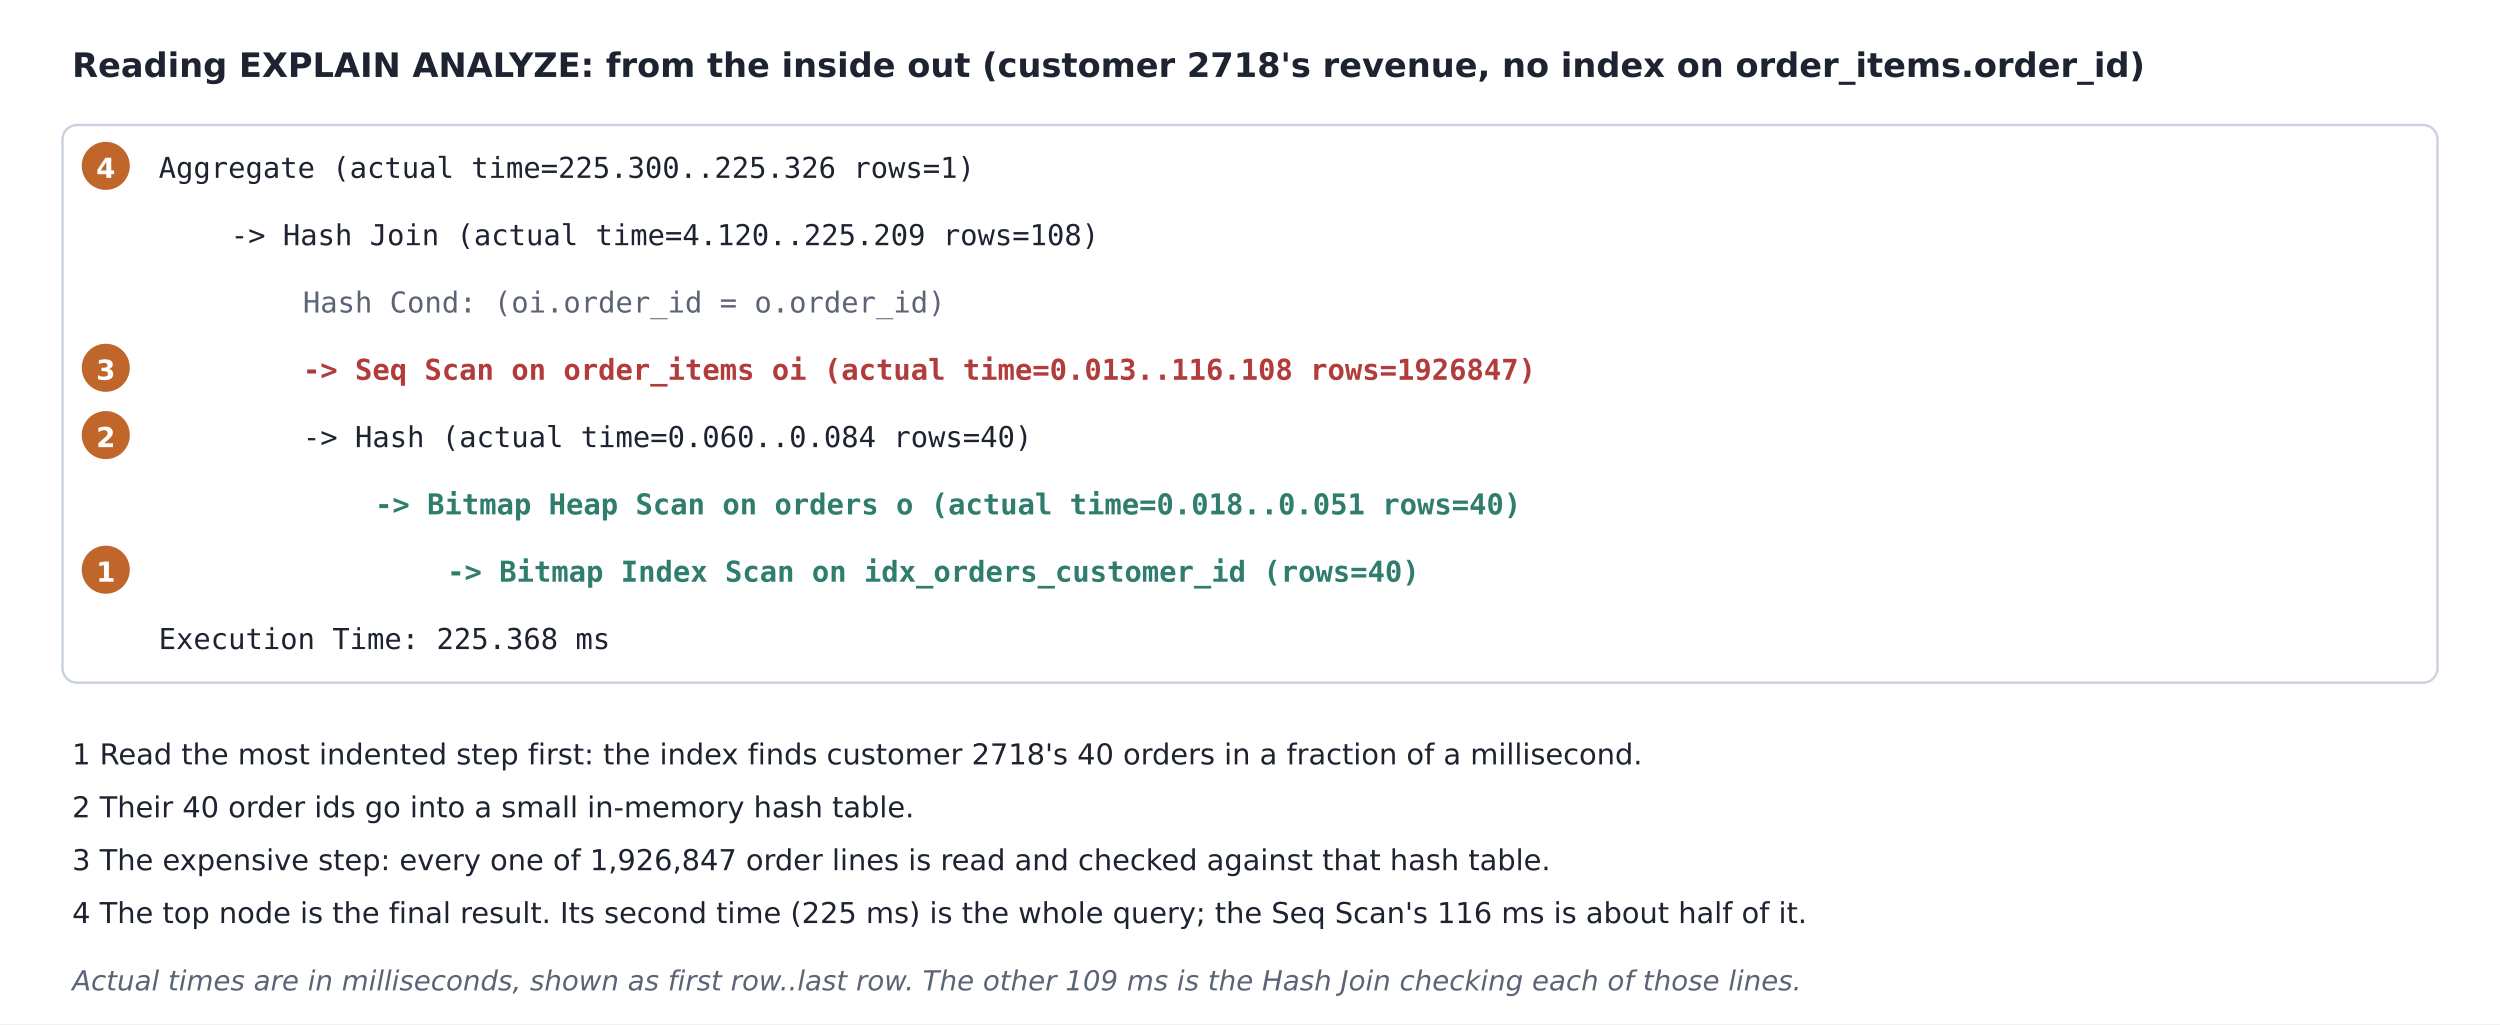
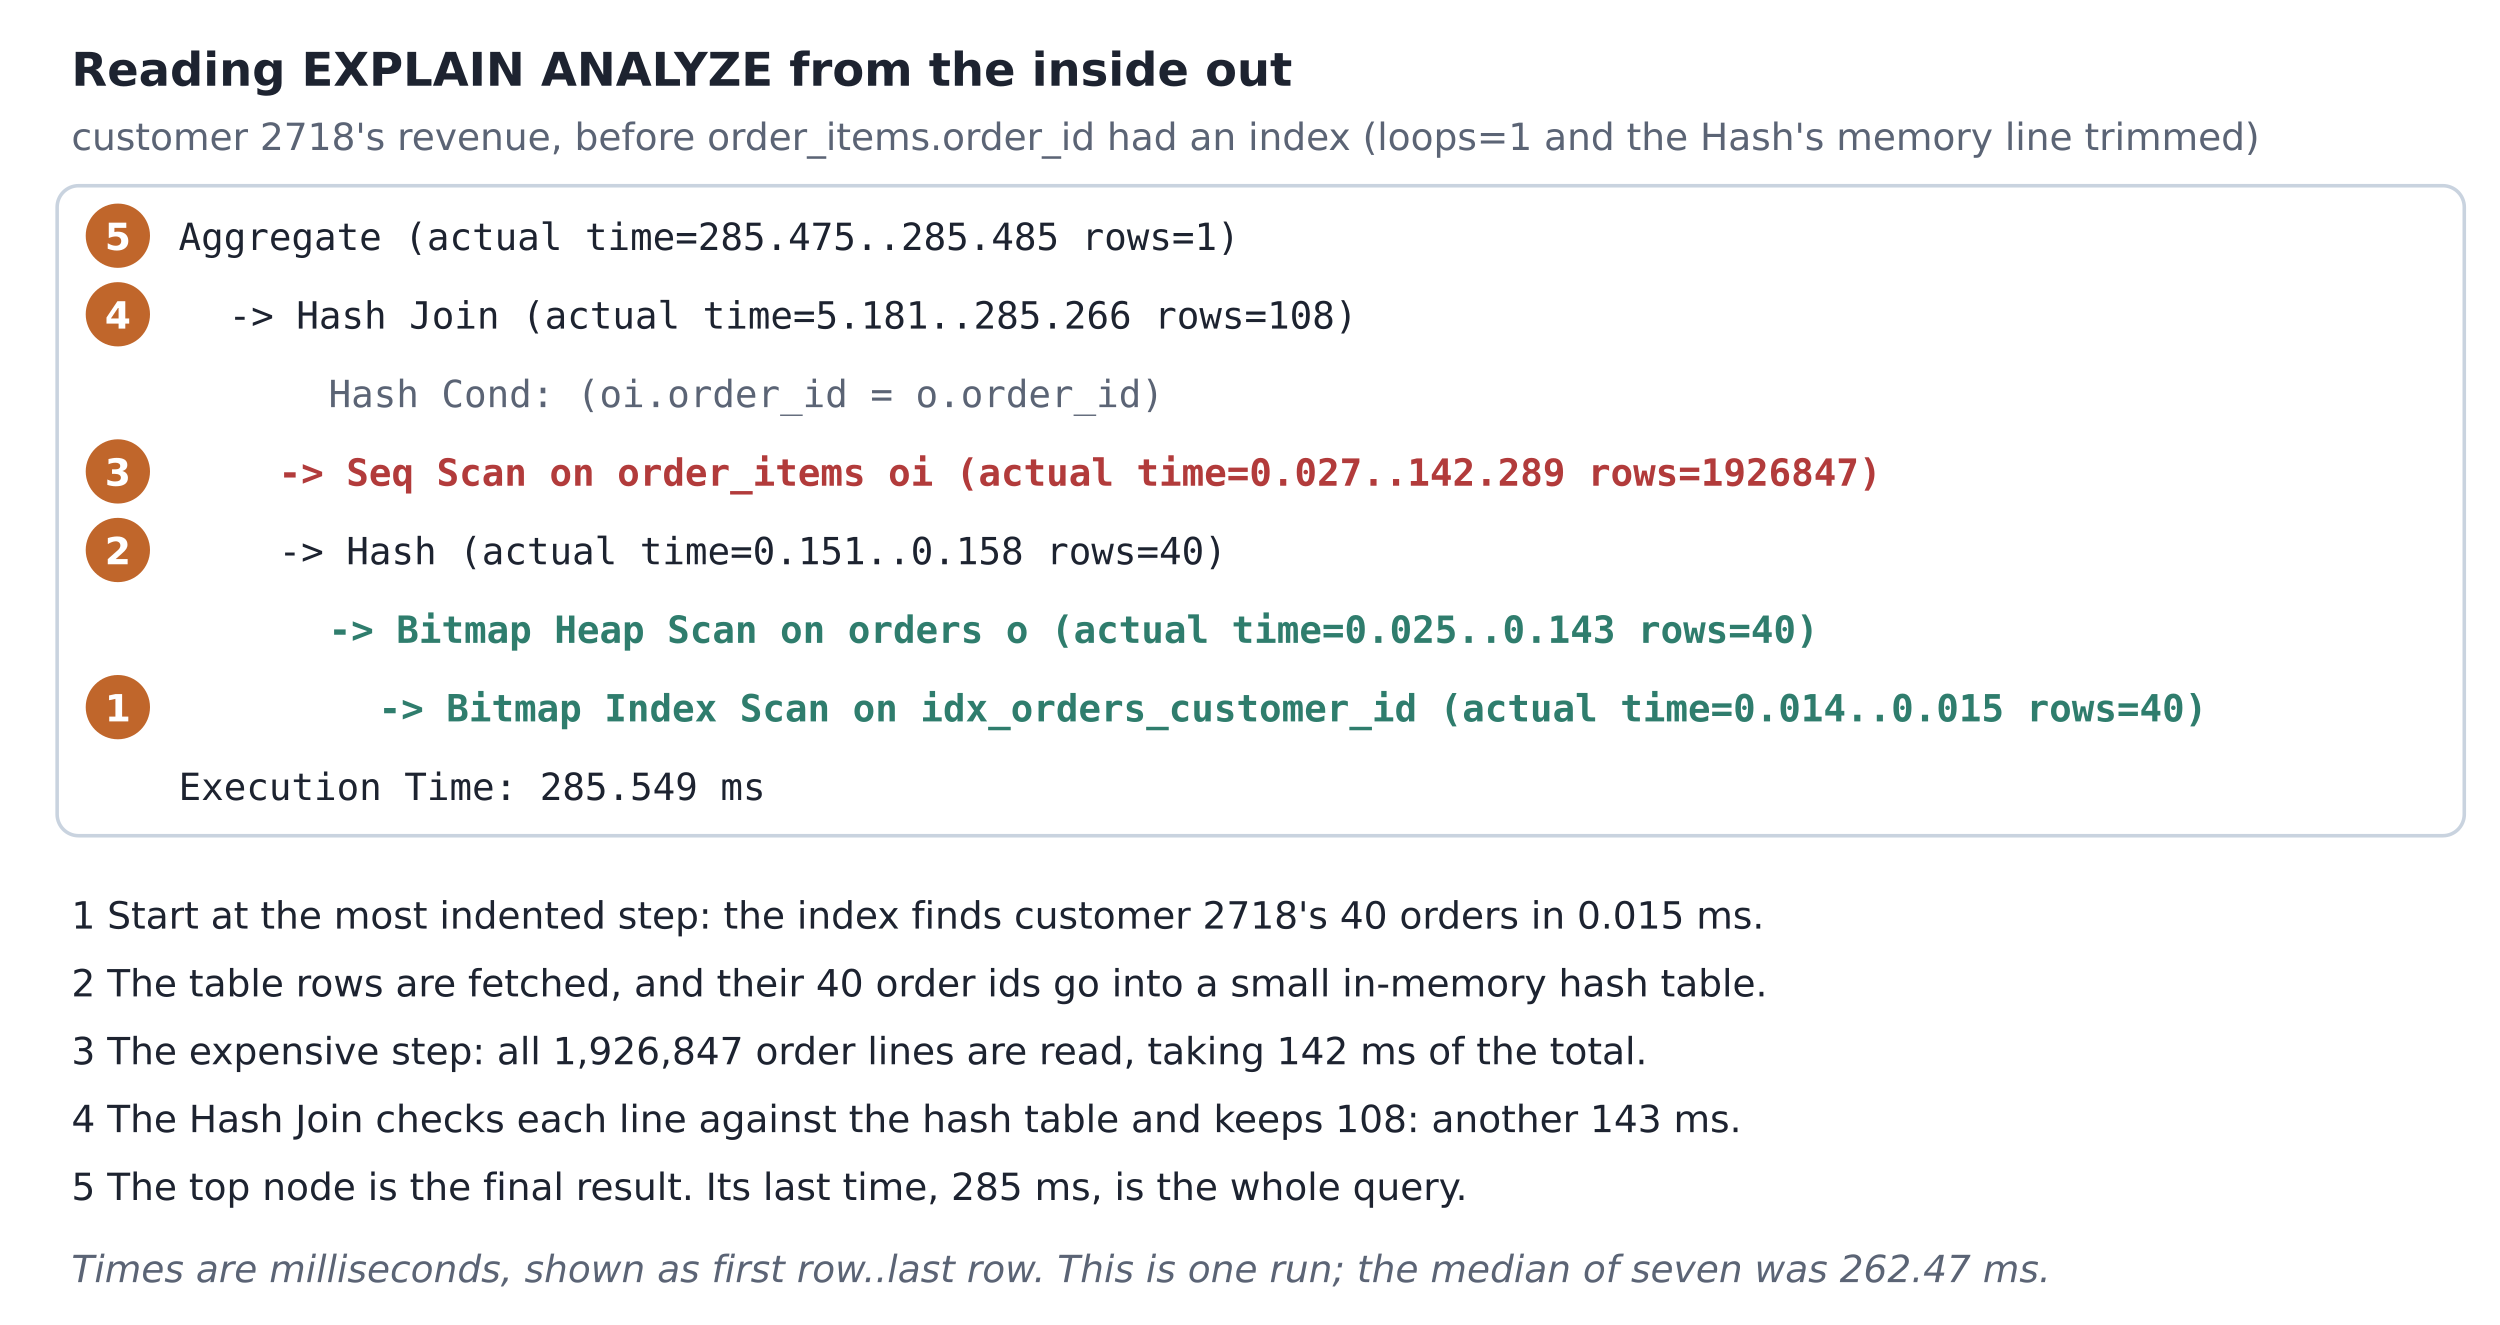
- <svg xmlns="http://www.w3.org/2000/svg" width="1040" height="426" viewBox="0 0 1040 426" font-family="DejaVu Sans, Arial, sans-serif">
-   <rect width="1040" height="426" fill="#ffffff" />
-   <text x="30" y="32" font-size="14" fill="#1d2330" font-weight="bold" text-anchor="start" font-family="Poppins, DejaVu Sans, sans-serif">Reading EXPLAIN ANALYZE: from the inside out (customer 2718's revenue, no index on order_items.order_id)</text>
-   <rect x="34" y="59" width="20" height="20" rx="10" fill="#c0662b" stroke="none" stroke-width="1" />
-   <text x="44" y="74" font-size="11.5" fill="#fff" font-weight="bold" text-anchor="middle">4</text>
-   <text x="66" y="74" font-size="12" fill="#1d2330" font-weight="normal" text-anchor="start" font-family="DejaVu Sans Mono, monospace">Aggregate (actual time=225.300..225.326 rows=1)</text>
-   <text x="96" y="102" font-size="12" fill="#1d2330" font-weight="normal" text-anchor="start" font-family="DejaVu Sans Mono, monospace">-&gt;  Hash Join (actual time=4.120..225.209 rows=108)</text>
-   <text x="126" y="130" font-size="12" fill="#5b6475" font-weight="normal" text-anchor="start" font-family="DejaVu Sans Mono, monospace">Hash Cond: (oi.order_id = o.order_id)</text>
-   <rect x="34" y="143" width="20" height="20" rx="10" fill="#c0662b" stroke="none" stroke-width="1" />
-   <text x="44" y="158" font-size="11.5" fill="#fff" font-weight="bold" text-anchor="middle">3</text>
-   <text x="126" y="158" font-size="12" fill="#b23b3b" font-weight="bold" text-anchor="start" font-family="DejaVu Sans Mono, monospace">-&gt;  Seq Scan on order_items oi (actual time=0.013..116.108 rows=1926847)</text>
-   <rect x="34" y="171" width="20" height="20" rx="10" fill="#c0662b" stroke="none" stroke-width="1" />
-   <text x="44" y="186" font-size="11.5" fill="#fff" font-weight="bold" text-anchor="middle">2</text>
-   <text x="126" y="186" font-size="12" fill="#1d2330" font-weight="normal" text-anchor="start" font-family="DejaVu Sans Mono, monospace">-&gt;  Hash (actual time=0.060..0.084 rows=40)</text>
-   <text x="156" y="214" font-size="12" fill="#2f7d6d" font-weight="bold" text-anchor="start" font-family="DejaVu Sans Mono, monospace">-&gt;  Bitmap Heap Scan on orders o (actual time=0.018..0.051 rows=40)</text>
-   <rect x="34" y="227" width="20" height="20" rx="10" fill="#c0662b" stroke="none" stroke-width="1" />
-   <text x="44" y="242" font-size="11.5" fill="#fff" font-weight="bold" text-anchor="middle">1</text>
-   <text x="186" y="242" font-size="12" fill="#2f7d6d" font-weight="bold" text-anchor="start" font-family="DejaVu Sans Mono, monospace">-&gt;  Bitmap Index Scan on idx_orders_customer_id (rows=40)</text>
-   <text x="66" y="270" font-size="12" fill="#1d2330" font-weight="normal" text-anchor="start" font-family="DejaVu Sans Mono, monospace">Execution Time: 225.368 ms</text>
-   <rect x="26" y="52" width="988" height="232" rx="6" fill="none" stroke="#c9d3df" stroke-width="1" />
-   <text x="30" y="318" font-size="12" fill="#1d2330" font-weight="normal" text-anchor="start">1  Read the most indented step first: the index finds customer 2718's 40 orders in a fraction of a millisecond.</text>
-   <text x="30" y="340" font-size="12" fill="#1d2330" font-weight="normal" text-anchor="start">2  Their 40 order ids go into a small in-memory hash table.</text>
-   <text x="30" y="362" font-size="12" fill="#1d2330" font-weight="normal" text-anchor="start">3  The expensive step: every one of 1,926,847 order lines is read and checked against that hash table.</text>
-   <text x="30" y="384" font-size="12" fill="#1d2330" font-weight="normal" text-anchor="start">4  The top node is the final result. Its second time (225 ms) is the whole query; the Seq Scan's 116 ms is about half of it.</text>
-   <text x="30" y="412" font-size="11.5" fill="#5b6475" font-weight="normal" text-anchor="start" font-style="italic">Actual times are in milliseconds, shown as first row..last row. The other 109 ms is the Hash Join checking each of those lines.</text>
+ <svg xmlns="http://www.w3.org/2000/svg" width="700" height="371" viewBox="0 0 700 371" font-family="DejaVu Sans, Arial, sans-serif">
+   <rect width="700" height="371" fill="#ffffff" />
+   <text x="20" y="24" font-size="13" fill="#1d2330" font-weight="bold" text-anchor="start" font-family="Poppins, DejaVu Sans, sans-serif">Reading EXPLAIN ANALYZE from the inside out</text>
+   <text x="20" y="42" font-size="10.5" fill="#5b6475" font-weight="normal" text-anchor="start">customer 2718's revenue, before order_items.order_id had an index (loops=1 and the Hash's memory line trimmed)</text>
+   <rect x="24" y="57" width="18" height="18" rx="9" fill="#c0662b" stroke="none" stroke-width="1" />
+   <text x="33" y="70" font-size="10.5" fill="#fff" font-weight="bold" text-anchor="middle">5</text>
+   <text x="50" y="70" font-size="10.5" fill="#1d2330" font-weight="normal" text-anchor="start" font-family="DejaVu Sans Mono, monospace">Aggregate (actual time=285.475..285.485 rows=1)</text>
+   <rect x="24" y="79" width="18" height="18" rx="9" fill="#c0662b" stroke="none" stroke-width="1" />
+   <text x="33" y="92" font-size="10.5" fill="#fff" font-weight="bold" text-anchor="middle">4</text>
+   <text x="64" y="92" font-size="10.5" fill="#1d2330" font-weight="normal" text-anchor="start" font-family="DejaVu Sans Mono, monospace">-&gt;  Hash Join (actual time=5.181..285.266 rows=108)</text>
+   <text x="92" y="114" font-size="10.5" fill="#5b6475" font-weight="normal" text-anchor="start" font-family="DejaVu Sans Mono, monospace">Hash Cond: (oi.order_id = o.order_id)</text>
+   <rect x="24" y="123" width="18" height="18" rx="9" fill="#c0662b" stroke="none" stroke-width="1" />
+   <text x="33" y="136" font-size="10.5" fill="#fff" font-weight="bold" text-anchor="middle">3</text>
+   <text x="78" y="136" font-size="10.5" fill="#b23b3b" font-weight="bold" text-anchor="start" font-family="DejaVu Sans Mono, monospace">-&gt;  Seq Scan on order_items oi (actual time=0.027..142.289 rows=1926847)</text>
+   <rect x="24" y="145" width="18" height="18" rx="9" fill="#c0662b" stroke="none" stroke-width="1" />
+   <text x="33" y="158" font-size="10.5" fill="#fff" font-weight="bold" text-anchor="middle">2</text>
+   <text x="78" y="158" font-size="10.5" fill="#1d2330" font-weight="normal" text-anchor="start" font-family="DejaVu Sans Mono, monospace">-&gt;  Hash (actual time=0.151..0.158 rows=40)</text>
+   <text x="92" y="180" font-size="10.5" fill="#2f7d6d" font-weight="bold" text-anchor="start" font-family="DejaVu Sans Mono, monospace">-&gt;  Bitmap Heap Scan on orders o (actual time=0.025..0.143 rows=40)</text>
+   <rect x="24" y="189" width="18" height="18" rx="9" fill="#c0662b" stroke="none" stroke-width="1" />
+   <text x="33" y="202" font-size="10.5" fill="#fff" font-weight="bold" text-anchor="middle">1</text>
+   <text x="106" y="202" font-size="10.5" fill="#2f7d6d" font-weight="bold" text-anchor="start" font-family="DejaVu Sans Mono, monospace">-&gt;  Bitmap Index Scan on idx_orders_customer_id (actual time=0.014..0.015 rows=40)</text>
+   <text x="50" y="224" font-size="10.5" fill="#1d2330" font-weight="normal" text-anchor="start" font-family="DejaVu Sans Mono, monospace">Execution Time: 285.549 ms</text>
+   <rect x="16" y="52" width="674" height="182" rx="6" fill="none" stroke="#c9d3df" stroke-width="1" />
+   <text x="20" y="260" font-size="10.5" fill="#1d2330" font-weight="normal" text-anchor="start">1  Start at the most indented step: the index finds customer 2718's 40 orders in 0.015 ms.</text>
+   <text x="20" y="279" font-size="10.5" fill="#1d2330" font-weight="normal" text-anchor="start">2  The table rows are fetched, and their 40 order ids go into a small in-memory hash table.</text>
+   <text x="20" y="298" font-size="10.5" fill="#1d2330" font-weight="normal" text-anchor="start">3  The expensive step: all 1,926,847 order lines are read, taking 142 ms of the total.</text>
+   <text x="20" y="317" font-size="10.5" fill="#1d2330" font-weight="normal" text-anchor="start">4  The Hash Join checks each line against the hash table and keeps 108: another 143 ms.</text>
+   <text x="20" y="336" font-size="10.5" fill="#1d2330" font-weight="normal" text-anchor="start">5  The top node is the final result. Its last time, 285 ms, is the whole query.</text>
+   <text x="20" y="359" font-size="10.5" fill="#5b6475" font-weight="normal" text-anchor="start" font-style="italic">Times are milliseconds, shown as first row..last row. This is one run; the median of seven was 262.47 ms.</text>
</svg>
